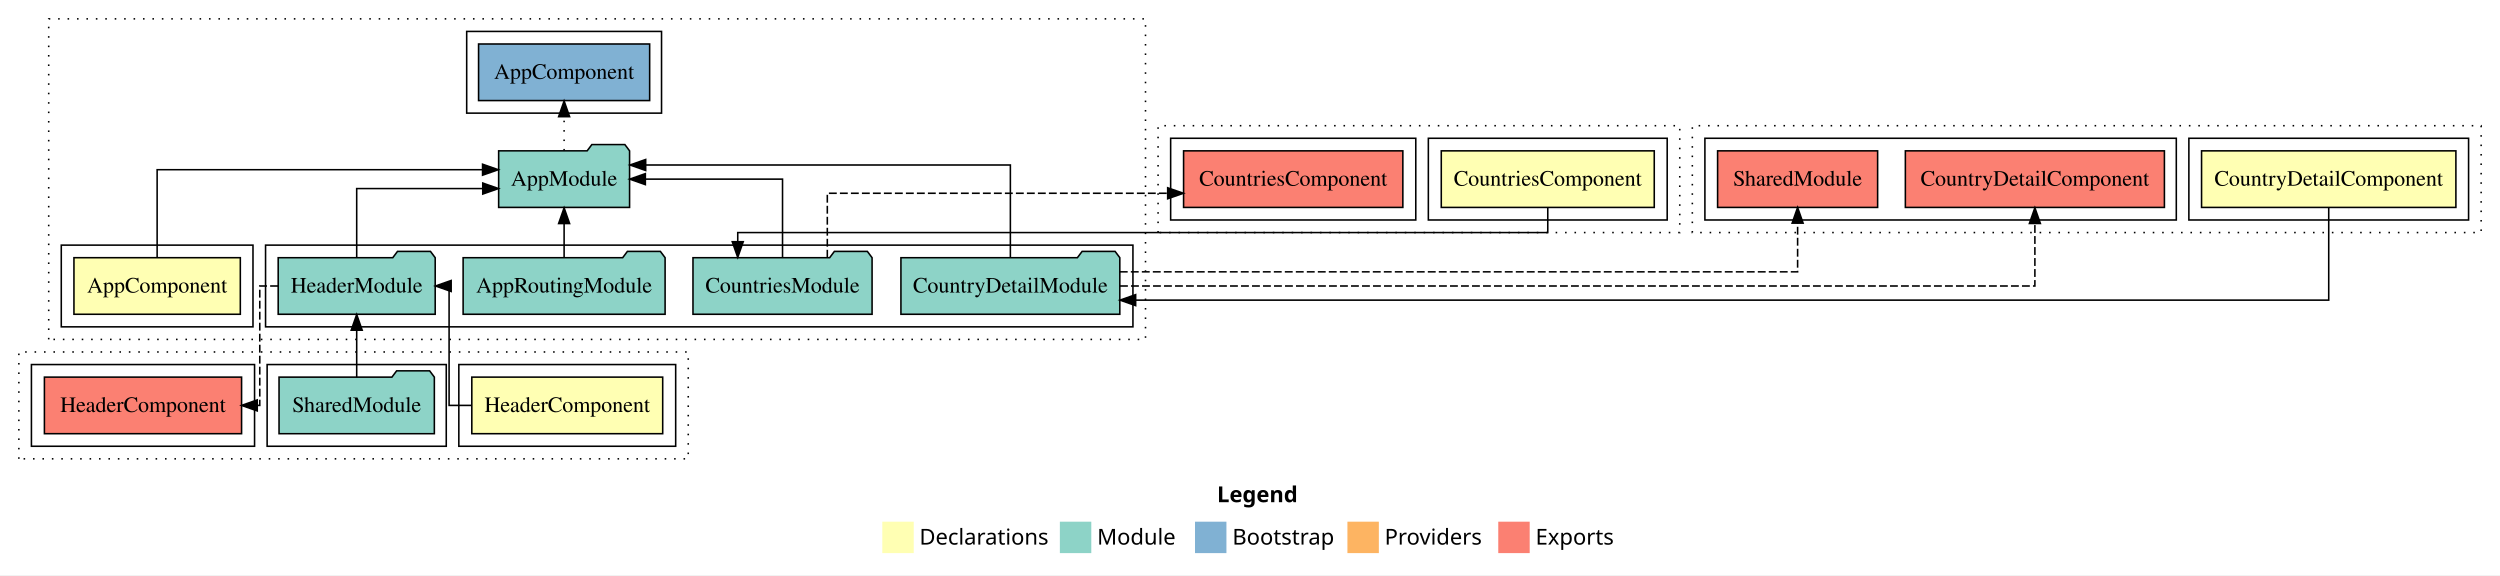
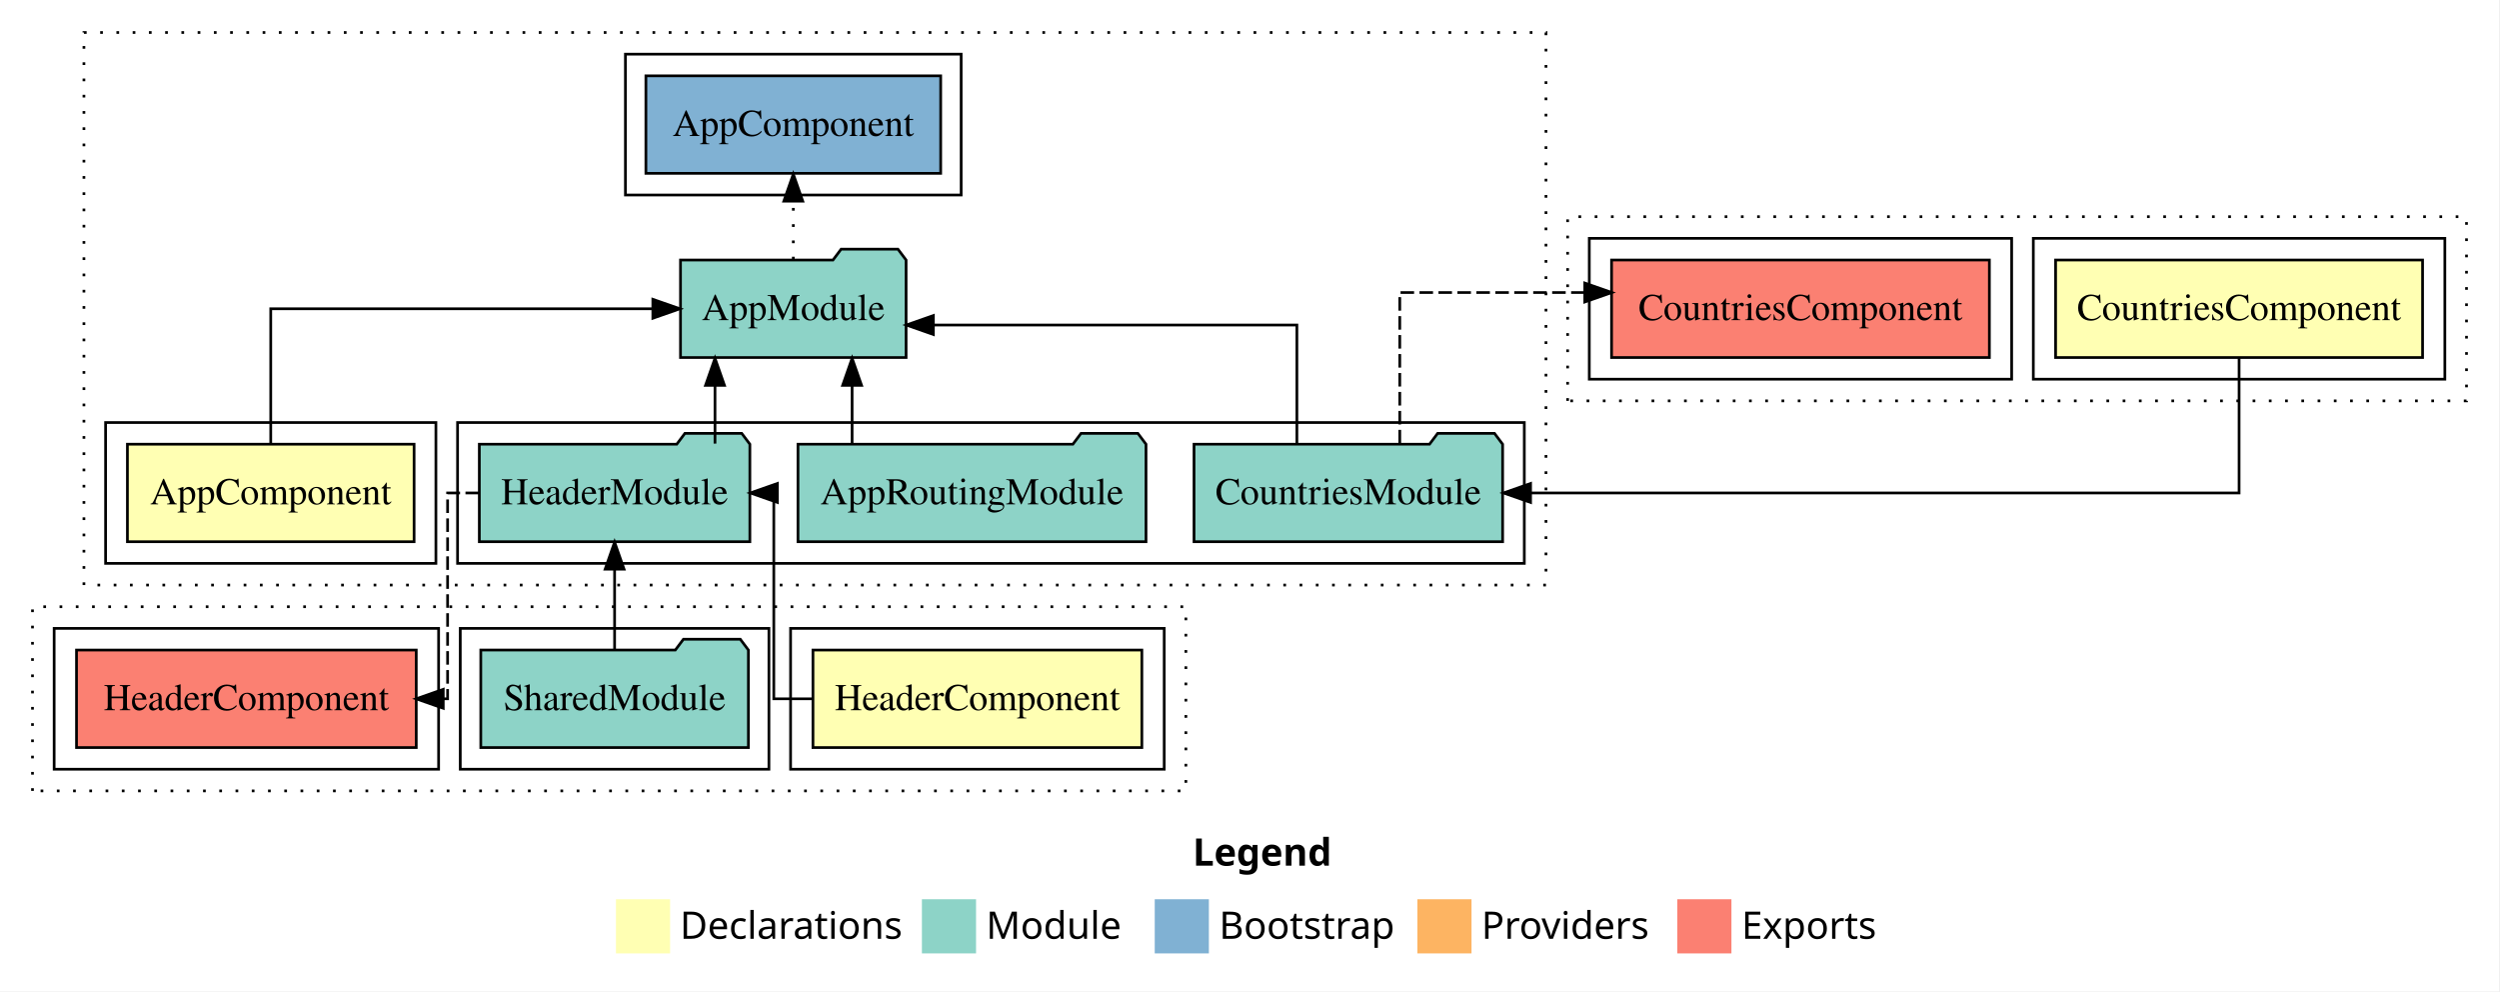
- <svg xmlns="http://www.w3.org/2000/svg" width="1591pt" height="366pt" viewBox="0.00 0.00 1591.00 366.00">
+ <svg xmlns="http://www.w3.org/2000/svg" width="923pt" height="366pt" viewBox="0.00 0.00 923.00 366.00">
  <g id="graph0" class="graph" transform="scale(1 1) rotate(0) translate(4 362)">
-     <polygon fill="white" stroke="transparent" points="-4,4 -4,-362 1587,-362 1587,4 -4,4" />
-     <text text-anchor="start" x="770.51" y="-42.4" font-family="sans-serif" font-weight="bold" font-size="14.00">Legend</text>
-     <polygon fill="#ffffb3" stroke="transparent" points="557.5,-10 557.5,-30 577.5,-30 577.5,-10 557.5,-10" />
-     <text text-anchor="start" x="581.13" y="-15.4" font-family="sans-serif" font-size="14.00">  Declarations</text>
-     <polygon fill="#8dd3c7" stroke="transparent" points="670.5,-10 670.5,-30 690.5,-30 690.5,-10 670.5,-10" />
-     <text text-anchor="start" x="694.23" y="-15.4" font-family="sans-serif" font-size="14.00">  Module</text>
-     <polygon fill="#80b1d3" stroke="transparent" points="756.5,-10 756.5,-30 776.5,-30 776.5,-10 756.5,-10" />
-     <text text-anchor="start" x="780.28" y="-15.4" font-family="sans-serif" font-size="14.00">  Bootstrap</text>
-     <polygon fill="#fdb462" stroke="transparent" points="853.5,-10 853.5,-30 873.5,-30 873.5,-10 853.5,-10" />
-     <text text-anchor="start" x="877.17" y="-15.4" font-family="sans-serif" font-size="14.00">  Providers</text>
-     <polygon fill="#fb8072" stroke="transparent" points="949.5,-10 949.5,-30 969.5,-30 969.5,-10 949.5,-10" />
-     <text text-anchor="start" x="973.23" y="-15.4" font-family="sans-serif" font-size="14.00">  Exports</text>
+     <polygon fill="white" stroke="transparent" points="-4,4 -4,-362 919,-362 919,4 -4,4" />
+     <text text-anchor="start" x="436.51" y="-42.4" font-family="sans-serif" font-weight="bold" font-size="14.00">Legend</text>
+     <polygon fill="#ffffb3" stroke="transparent" points="223.5,-10 223.5,-30 243.5,-30 243.5,-10 223.5,-10" />
+     <text text-anchor="start" x="247.13" y="-15.4" font-family="sans-serif" font-size="14.00">  Declarations</text>
+     <polygon fill="#8dd3c7" stroke="transparent" points="336.5,-10 336.5,-30 356.5,-30 356.5,-10 336.5,-10" />
+     <text text-anchor="start" x="360.23" y="-15.4" font-family="sans-serif" font-size="14.00">  Module</text>
+     <polygon fill="#80b1d3" stroke="transparent" points="422.5,-10 422.5,-30 442.5,-30 442.5,-10 422.5,-10" />
+     <text text-anchor="start" x="446.28" y="-15.4" font-family="sans-serif" font-size="14.00">  Bootstrap</text>
+     <polygon fill="#fdb462" stroke="transparent" points="519.5,-10 519.5,-30 539.5,-30 539.5,-10 519.5,-10" />
+     <text text-anchor="start" x="543.17" y="-15.4" font-family="sans-serif" font-size="14.00">  Providers</text>
+     <polygon fill="#fb8072" stroke="transparent" points="615.5,-10 615.5,-30 635.5,-30 635.5,-10 615.5,-10" />
+     <text text-anchor="start" x="639.23" y="-15.4" font-family="sans-serif" font-size="14.00">  Exports</text>
    <g id="clust1" class="cluster">
-       <polygon fill="none" stroke="black" stroke-dasharray="1,5" points="27,-146 27,-350 725,-350 725,-146 27,-146" />
+       <polygon fill="none" stroke="black" stroke-dasharray="1,5" points="27,-146 27,-350 567,-350 567,-146 27,-146" />
    </g>
    <g id="clust2" class="cluster">
      <polygon fill="none" stroke="black" points="35,-154 35,-206 157,-206 157,-154 35,-154" />
    </g>
    <g id="clust4" class="cluster">
-       <polygon fill="none" stroke="black" points="165,-154 165,-206 717,-206 717,-154 165,-154" />
+       <polygon fill="none" stroke="black" points="165,-154 165,-206 559,-206 559,-154 165,-154" />
    </g>
    <g id="clust6" class="cluster">
-       <polygon fill="none" stroke="black" points="293,-290 293,-342 417,-342 417,-290 293,-290" />
+       <polygon fill="none" stroke="black" points="227,-290 227,-342 351,-342 351,-290 227,-290" />
    </g>
    <g id="clust14" class="cluster">
-       <polygon fill="none" stroke="black" stroke-dasharray="1,5" points="733,-214 733,-282 1065,-282 1065,-214 733,-214" />
+       <polygon fill="none" stroke="black" stroke-dasharray="1,5" points="575,-214 575,-282 907,-282 907,-214 575,-214" />
    </g>
    <g id="clust15" class="cluster">
-       <polygon fill="none" stroke="black" points="905,-222 905,-274 1057,-274 1057,-222 905,-222" />
+       <polygon fill="none" stroke="black" points="747,-222 747,-274 899,-274 899,-222 747,-222" />
    </g>
    <g id="clust18" class="cluster">
-       <polygon fill="none" stroke="black" points="741,-222 741,-274 897,-274 897,-222 741,-222" />
+       <polygon fill="none" stroke="black" points="583,-222 583,-274 739,-274 739,-222 583,-222" />
    </g>
    <g id="clust21" class="cluster">
-       <polygon fill="none" stroke="black" stroke-dasharray="1,5" points="1073,-214 1073,-282 1575,-282 1575,-214 1073,-214" />
+       <polygon fill="none" stroke="black" stroke-dasharray="1,5" points="8,-70 8,-138 434,-138 434,-70 8,-70" />
    </g>
    <g id="clust22" class="cluster">
-       <polygon fill="none" stroke="black" points="1389,-222 1389,-274 1567,-274 1567,-222 1389,-222" />
+       <polygon fill="none" stroke="black" points="288,-78 288,-130 426,-130 426,-78 288,-78" />
+     </g>
+     <g id="clust24" class="cluster">
+       <polygon fill="none" stroke="black" points="166,-78 166,-130 280,-130 280,-78 166,-78" />
    </g>
    <g id="clust25" class="cluster">
-       <polygon fill="none" stroke="black" points="1081,-222 1081,-274 1381,-274 1381,-222 1081,-222" />
-     </g>
-     <g id="clust28" class="cluster">
-       <polygon fill="none" stroke="black" stroke-dasharray="1,5" points="8,-70 8,-138 434,-138 434,-70 8,-70" />
-     </g>
-     <g id="clust29" class="cluster">
-       <polygon fill="none" stroke="black" points="288,-78 288,-130 426,-130 426,-78 288,-78" />
-     </g>
-     <g id="clust31" class="cluster">
-       <polygon fill="none" stroke="black" points="166,-78 166,-130 280,-130 280,-78 166,-78" />
-     </g>
-     <g id="clust32" class="cluster">
      <polygon fill="none" stroke="black" points="16,-78 16,-130 158,-130 158,-78 16,-78" />
    </g>
    <g id="node1" class="node">
      <polygon fill="#ffffb3" stroke="black" points="148.94,-198 43.06,-198 43.06,-162 148.94,-162 148.94,-198" />
      <text text-anchor="middle" x="96" y="-175.8" font-family="Times,serif" font-size="14.00">AppComponent</text>
    </g>
    <g id="node2" class="node">
-       <polygon fill="#8dd3c7" stroke="black" points="396.66,-266 393.66,-270 372.66,-270 369.66,-266 313.34,-266 313.34,-230 396.66,-230 396.66,-266" />
-       <text text-anchor="middle" x="355" y="-243.8" font-family="Times,serif" font-size="14.00">AppModule</text>
+       <polygon fill="#8dd3c7" stroke="black" points="330.66,-266 327.66,-270 306.66,-270 303.66,-266 247.34,-266 247.34,-230 330.66,-230 330.66,-266" />
+       <text text-anchor="middle" x="289" y="-243.8" font-family="Times,serif" font-size="14.00">AppModule</text>
    </g>
    <g id="edge1" class="edge">
-       <path fill="none" stroke="black" d="M96,-198.29C96,-220.21 96,-254 96,-254 96,-254 303.1,-254 303.1,-254" />
-       <polygon fill="black" stroke="black" points="303.1,-257.5 313.1,-254 303.1,-250.5 303.1,-257.5" />
+       <path fill="none" stroke="black" d="M96,-198.22C96,-218.37 96,-248 96,-248 96,-248 237.12,-248 237.12,-248" />
+       <polygon fill="black" stroke="black" points="237.12,-251.5 247.12,-248 237.12,-244.5 237.12,-251.5" />
    </g>
-     <g id="node7" class="node">
-       <polygon fill="#80b1d3" stroke="black" points="409.44,-334 300.56,-334 300.56,-298 409.44,-298 409.44,-334" />
-       <text text-anchor="middle" x="355" y="-311.8" font-family="Times,serif" font-size="14.00">AppComponent </text>
+     <g id="node6" class="node">
+       <polygon fill="#80b1d3" stroke="black" points="343.44,-334 234.56,-334 234.56,-298 343.44,-298 343.44,-334" />
+       <text text-anchor="middle" x="289" y="-311.8" font-family="Times,serif" font-size="14.00">AppComponent </text>
    </g>
-     <g id="edge6" class="edge">
-       <path fill="none" stroke="black" stroke-dasharray="1,5" d="M355,-266.22C355,-266.22 355,-287.73 355,-287.73" />
-       <polygon fill="black" stroke="black" points="351.5,-287.73 355,-297.73 358.5,-287.73 351.5,-287.73" />
+     <g id="edge5" class="edge">
+       <path fill="none" stroke="black" stroke-dasharray="1,5" d="M289,-266.22C289,-266.22 289,-287.73 289,-287.73" />
+       <polygon fill="black" stroke="black" points="285.5,-287.73 289,-297.73 292.5,-287.73 285.5,-287.73" />
    </g>
    <g id="node3" class="node">
      <polygon fill="#8dd3c7" stroke="black" points="419.27,-198 416.27,-202 395.27,-202 392.27,-198 290.73,-198 290.73,-162 419.27,-162 419.27,-198" />
      <text text-anchor="middle" x="355" y="-175.8" font-family="Times,serif" font-size="14.00">AppRoutingModule</text>
    </g>
    <g id="edge2" class="edge">
-       <path fill="none" stroke="black" d="M355,-198.22C355,-198.22 355,-219.73 355,-219.73" />
-       <polygon fill="black" stroke="black" points="351.5,-219.73 355,-229.73 358.5,-219.73 351.5,-219.73" />
+       <path fill="none" stroke="black" d="M310.72,-198.22C310.72,-198.22 310.72,-219.73 310.72,-219.73" />
+       <polygon fill="black" stroke="black" points="307.22,-219.73 310.72,-229.73 314.22,-219.73 307.22,-219.73" />
    </g>
    <g id="node4" class="node">
      <polygon fill="#8dd3c7" stroke="black" points="550.99,-198 547.99,-202 526.99,-202 523.99,-198 437.01,-198 437.01,-162 550.99,-162 550.99,-198" />
      <text text-anchor="middle" x="494" y="-175.8" font-family="Times,serif" font-size="14.00">CountriesModule</text>
    </g>
    <g id="edge3" class="edge">
-       <path fill="none" stroke="black" d="M494,-198.22C494,-218.37 494,-248 494,-248 494,-248 406.7,-248 406.7,-248" />
-       <polygon fill="black" stroke="black" points="406.7,-244.5 396.7,-248 406.7,-251.5 406.7,-244.5" />
+       <path fill="none" stroke="black" d="M475,-198.27C475,-216.56 475,-242 475,-242 475,-242 340.74,-242 340.74,-242" />
+       <polygon fill="black" stroke="black" points="340.74,-238.5 330.74,-242 340.74,-245.5 340.74,-238.5" />
    </g>
-     <g id="node9" class="node">
-       <polygon fill="#fb8072" stroke="black" points="888.77,-266 749.23,-266 749.23,-230 888.77,-230 888.77,-266" />
-       <text text-anchor="middle" x="819" y="-243.8" font-family="Times,serif" font-size="14.00">CountriesComponent </text>
+     <g id="node8" class="node">
+       <polygon fill="#fb8072" stroke="black" points="730.77,-266 591.23,-266 591.23,-230 730.77,-230 730.77,-266" />
+       <text text-anchor="middle" x="661" y="-243.8" font-family="Times,serif" font-size="14.00">CountriesComponent </text>
    </g>
-     <g id="edge8" class="edge">
-       <path fill="none" stroke="black" stroke-dasharray="5,2" d="M522.5,-198.02C522.5,-215.37 522.5,-239 522.5,-239 522.5,-239 739.11,-239 739.11,-239" />
-       <polygon fill="black" stroke="black" points="739.11,-242.5 749.11,-239 739.11,-235.5 739.11,-242.5" />
+     <g id="edge7" class="edge">
+       <path fill="none" stroke="black" stroke-dasharray="5,2" d="M513,-198.29C513,-220.21 513,-254 513,-254 513,-254 581.33,-254 581.33,-254" />
+       <polygon fill="black" stroke="black" points="581.33,-257.5 591.33,-254 581.33,-250.5 581.33,-257.5" />
    </g>
    <g id="node5" class="node">
-       <polygon fill="#8dd3c7" stroke="black" points="708.65,-198 705.65,-202 684.65,-202 681.65,-198 569.35,-198 569.35,-162 708.65,-162 708.65,-198" />
-       <text text-anchor="middle" x="639" y="-175.8" font-family="Times,serif" font-size="14.00">CountryDetailModule</text>
-     </g>
-     <g id="edge4" class="edge">
-       <path fill="none" stroke="black" d="M639,-198.25C639,-221.02 639,-257 639,-257 639,-257 406.91,-257 406.91,-257" />
-       <polygon fill="black" stroke="black" points="406.91,-253.5 396.91,-257 406.91,-260.5 406.91,-253.5" />
-     </g>
-     <g id="node11" class="node">
-       <polygon fill="#fb8072" stroke="black" points="1373.43,-266 1208.57,-266 1208.57,-230 1373.43,-230 1373.43,-266" />
-       <text text-anchor="middle" x="1291" y="-243.8" font-family="Times,serif" font-size="14.00">CountryDetailComponent </text>
-     </g>
-     <g id="edge10" class="edge">
-       <path fill="none" stroke="black" stroke-dasharray="5,2" d="M708.78,-180C876.97,-180 1291,-180 1291,-180 1291,-180 1291,-219.78 1291,-219.78" />
-       <polygon fill="black" stroke="black" points="1287.5,-219.78 1291,-229.78 1294.5,-219.78 1287.5,-219.78" />
-     </g>
-     <g id="node12" class="node">
-       <polygon fill="#fb8072" stroke="black" points="1190.92,-266 1089.08,-266 1089.08,-230 1190.92,-230 1190.92,-266" />
-       <text text-anchor="middle" x="1140" y="-243.8" font-family="Times,serif" font-size="14.00">SharedModule </text>
-     </g>
-     <g id="edge11" class="edge">
-       <path fill="none" stroke="black" stroke-dasharray="5,2" d="M708.66,-189C846.32,-189 1140,-189 1140,-189 1140,-189 1140,-219.98 1140,-219.98" />
-       <polygon fill="black" stroke="black" points="1136.5,-219.98 1140,-229.98 1143.5,-219.98 1136.5,-219.98" />
-     </g>
-     <g id="node6" class="node">
      <polygon fill="#8dd3c7" stroke="black" points="272.96,-198 269.96,-202 248.96,-202 245.96,-198 173.04,-198 173.04,-162 272.96,-162 272.96,-198" />
      <text text-anchor="middle" x="223" y="-175.8" font-family="Times,serif" font-size="14.00">HeaderModule</text>
    </g>
-     <g id="edge5" class="edge">
-       <path fill="none" stroke="black" d="M223,-198.27C223,-216.56 223,-242 223,-242 223,-242 303.23,-242 303.23,-242" />
-       <polygon fill="black" stroke="black" points="303.23,-245.5 313.23,-242 303.23,-238.5 303.23,-245.5" />
+     <g id="edge4" class="edge">
+       <path fill="none" stroke="black" d="M260.08,-198.22C260.08,-198.22 260.08,-219.73 260.08,-219.73" />
+       <polygon fill="black" stroke="black" points="256.58,-219.73 260.08,-229.73 263.58,-219.73 256.58,-219.73" />
    </g>
-     <g id="node15" class="node">
+     <g id="node11" class="node">
      <polygon fill="#fb8072" stroke="black" points="149.74,-122 24.26,-122 24.26,-86 149.74,-86 149.74,-122" />
      <text text-anchor="middle" x="87" y="-99.8" font-family="Times,serif" font-size="14.00">HeaderComponent </text>
    </g>
-     <g id="edge14" class="edge">
+     <g id="edge10" class="edge">
      <path fill="none" stroke="black" stroke-dasharray="5,2" d="M172.92,-180C166.06,-180 161.32,-180 161.32,-180 161.32,-180 161.32,-104 161.32,-104 161.32,-104 159.71,-104 159.71,-104" />
      <polygon fill="black" stroke="black" points="159.71,-100.5 149.71,-104 159.71,-107.5 159.71,-100.5" />
    </g>
-     <g id="node8" class="node">
-       <polygon fill="#ffffb3" stroke="black" points="1048.77,-266 913.23,-266 913.23,-230 1048.77,-230 1048.77,-266" />
-       <text text-anchor="middle" x="981" y="-243.8" font-family="Times,serif" font-size="14.00">CountriesComponent</text>
+     <g id="node7" class="node">
+       <polygon fill="#ffffb3" stroke="black" points="890.77,-266 755.23,-266 755.23,-230 890.77,-230 890.77,-266" />
+       <text text-anchor="middle" x="823" y="-243.8" font-family="Times,serif" font-size="14.00">CountriesComponent</text>
    </g>
-     <g id="edge7" class="edge">
-       <path fill="none" stroke="black" d="M981,-229.81C981,-221.72 981,-214 981,-214 981,-214 465.5,-214 465.5,-214 465.5,-214 465.5,-208.19 465.5,-208.19" />
-       <polygon fill="black" stroke="black" points="469,-208.19 465.5,-198.19 462,-208.19 469,-208.19" />
+     <g id="edge6" class="edge">
+       <path fill="none" stroke="black" d="M823,-229.78C823,-209.63 823,-180 823,-180 823,-180 561.31,-180 561.31,-180" />
+       <polygon fill="black" stroke="black" points="561.31,-176.5 551.31,-180 561.31,-183.5 561.31,-176.5" />
    </g>
-     <g id="node10" class="node">
-       <polygon fill="#ffffb3" stroke="black" points="1558.93,-266 1397.07,-266 1397.07,-230 1558.93,-230 1558.93,-266" />
-       <text text-anchor="middle" x="1478" y="-243.8" font-family="Times,serif" font-size="14.00">CountryDetailComponent</text>
-     </g>
-     <g id="edge9" class="edge">
-       <path fill="none" stroke="black" d="M1478,-229.75C1478,-206.98 1478,-171 1478,-171 1478,-171 718.73,-171 718.73,-171" />
-       <polygon fill="black" stroke="black" points="718.73,-167.5 708.73,-171 718.73,-174.5 718.73,-167.5" />
-     </g>
-     <g id="node13" class="node">
+     <g id="node9" class="node">
      <polygon fill="#ffffb3" stroke="black" points="417.74,-122 296.26,-122 296.26,-86 417.74,-86 417.74,-122" />
      <text text-anchor="middle" x="357" y="-99.8" font-family="Times,serif" font-size="14.00">HeaderComponent</text>
    </g>
-     <g id="edge12" class="edge">
+     <g id="edge8" class="edge">
      <path fill="none" stroke="black" d="M295.94,-104C287.58,-104 281.8,-104 281.8,-104 281.8,-104 281.8,-180 281.8,-180 281.8,-180 280.93,-180 280.93,-180" />
      <polygon fill="black" stroke="black" points="283.12,-176.5 273.12,-180 283.12,-183.5 283.12,-176.5" />
    </g>
-     <g id="node14" class="node">
+     <g id="node10" class="node">
      <polygon fill="#8dd3c7" stroke="black" points="272.42,-122 269.42,-126 248.42,-126 245.42,-122 173.58,-122 173.58,-86 272.42,-86 272.42,-122" />
      <text text-anchor="middle" x="223" y="-99.8" font-family="Times,serif" font-size="14.00">SharedModule</text>
    </g>
-     <g id="edge13" class="edge">
+     <g id="edge9" class="edge">
      <path fill="none" stroke="black" d="M223,-122.01C223,-122.01 223,-151.85 223,-151.85" />
      <polygon fill="black" stroke="black" points="219.5,-151.85 223,-161.85 226.5,-151.85 219.5,-151.85" />
    </g>
  </g>
</svg>
